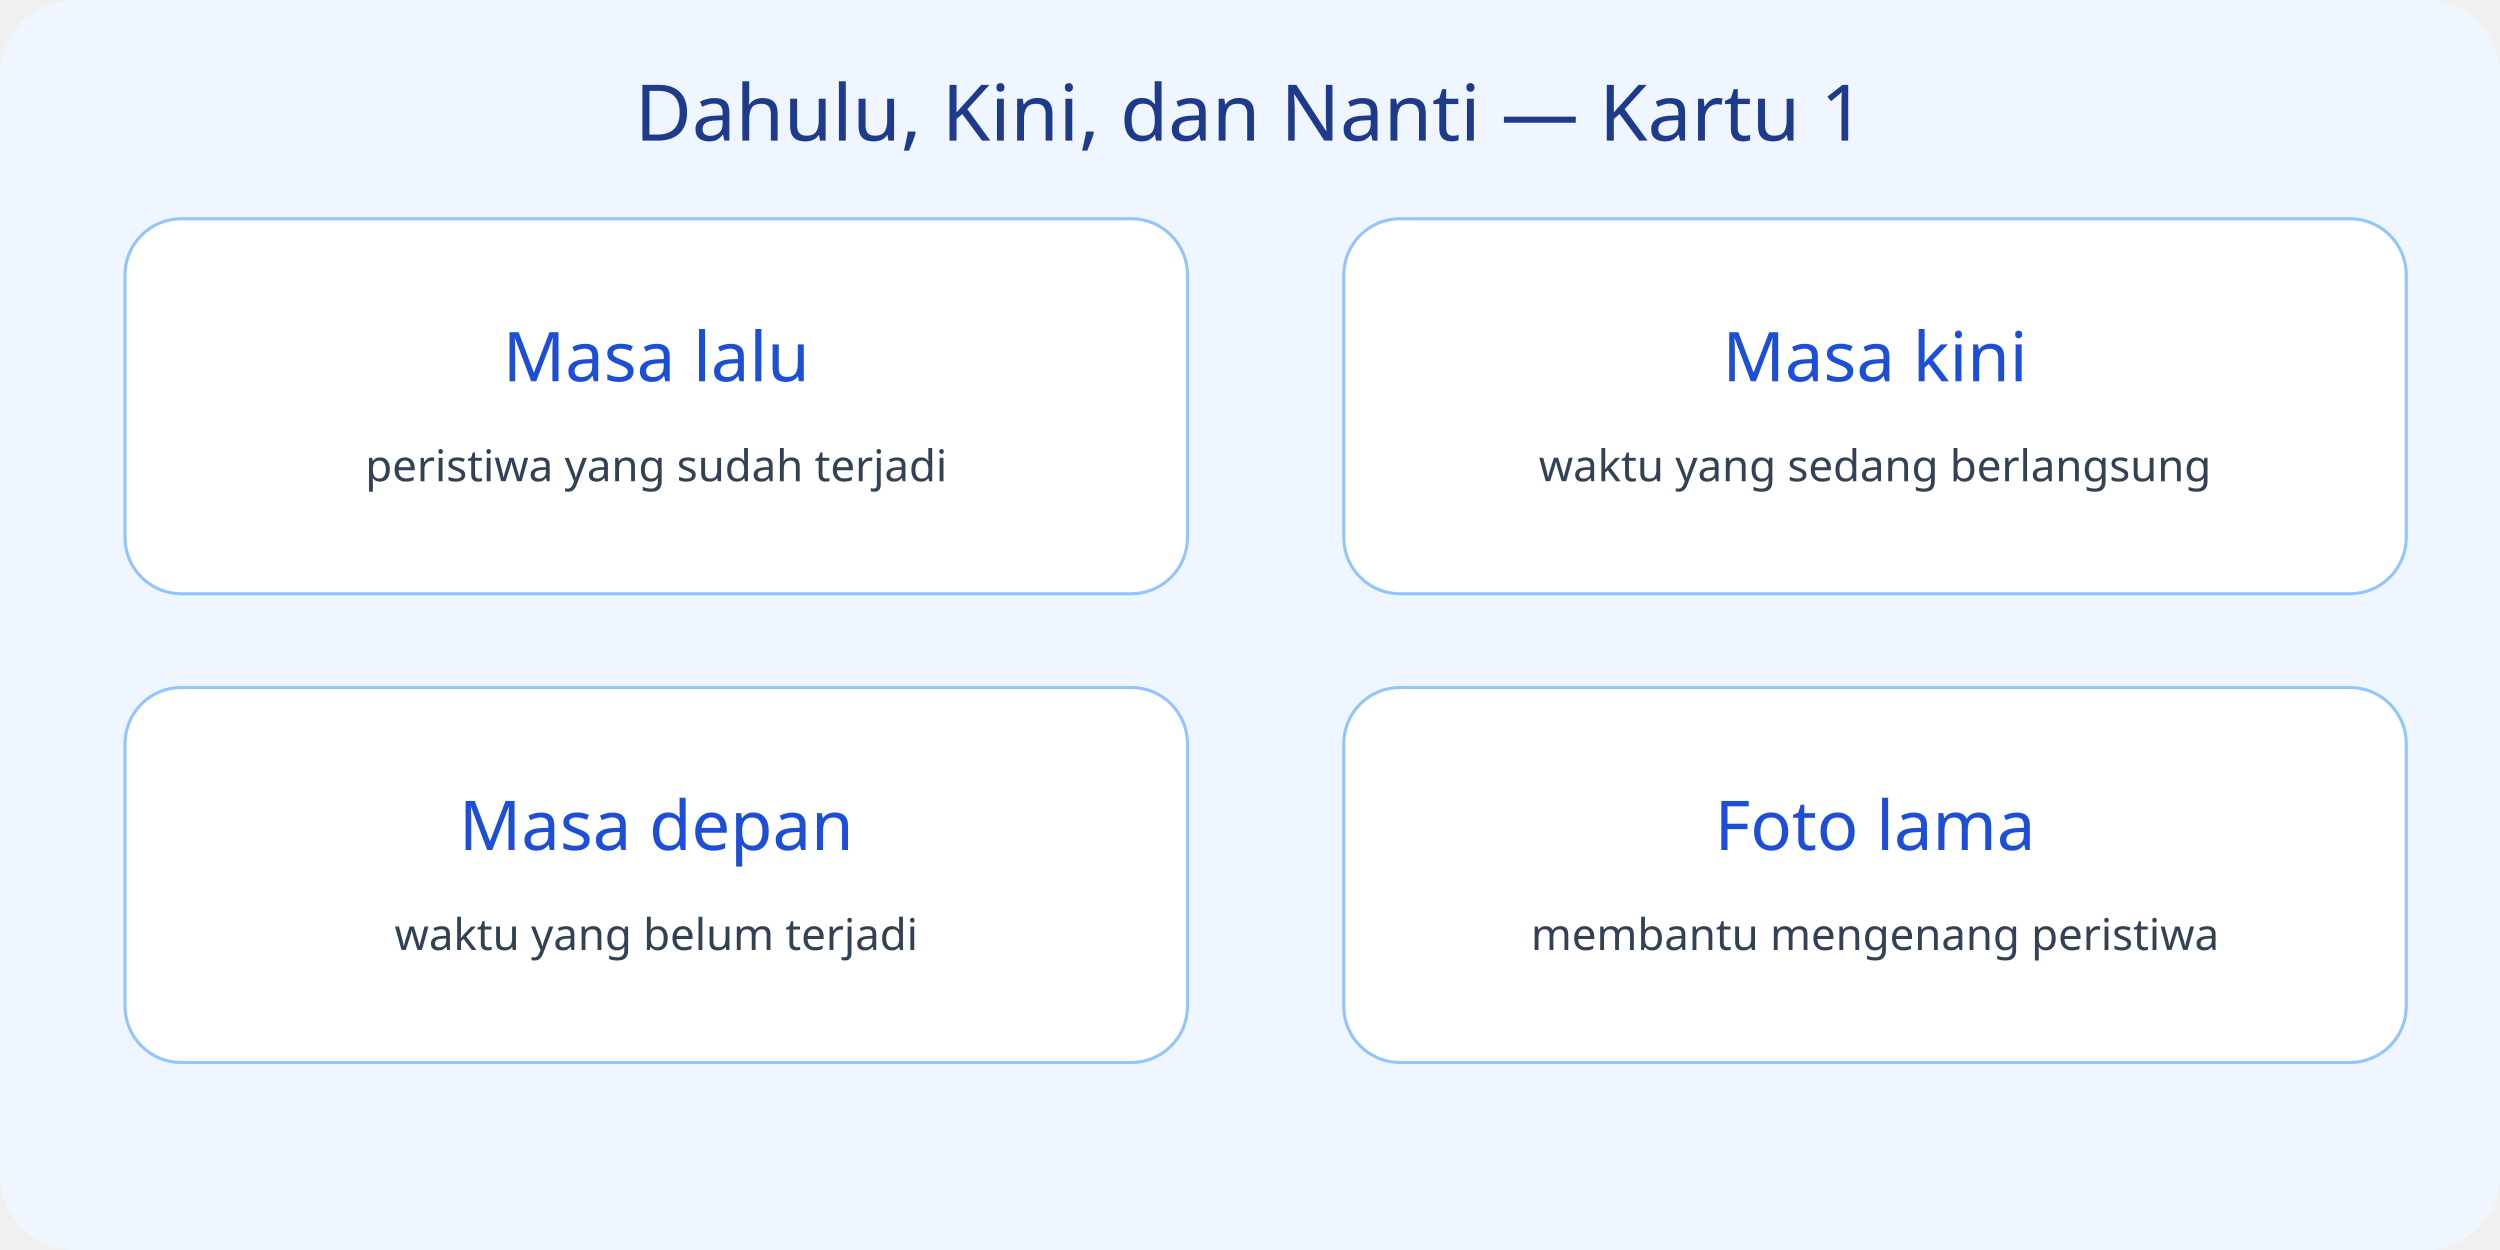
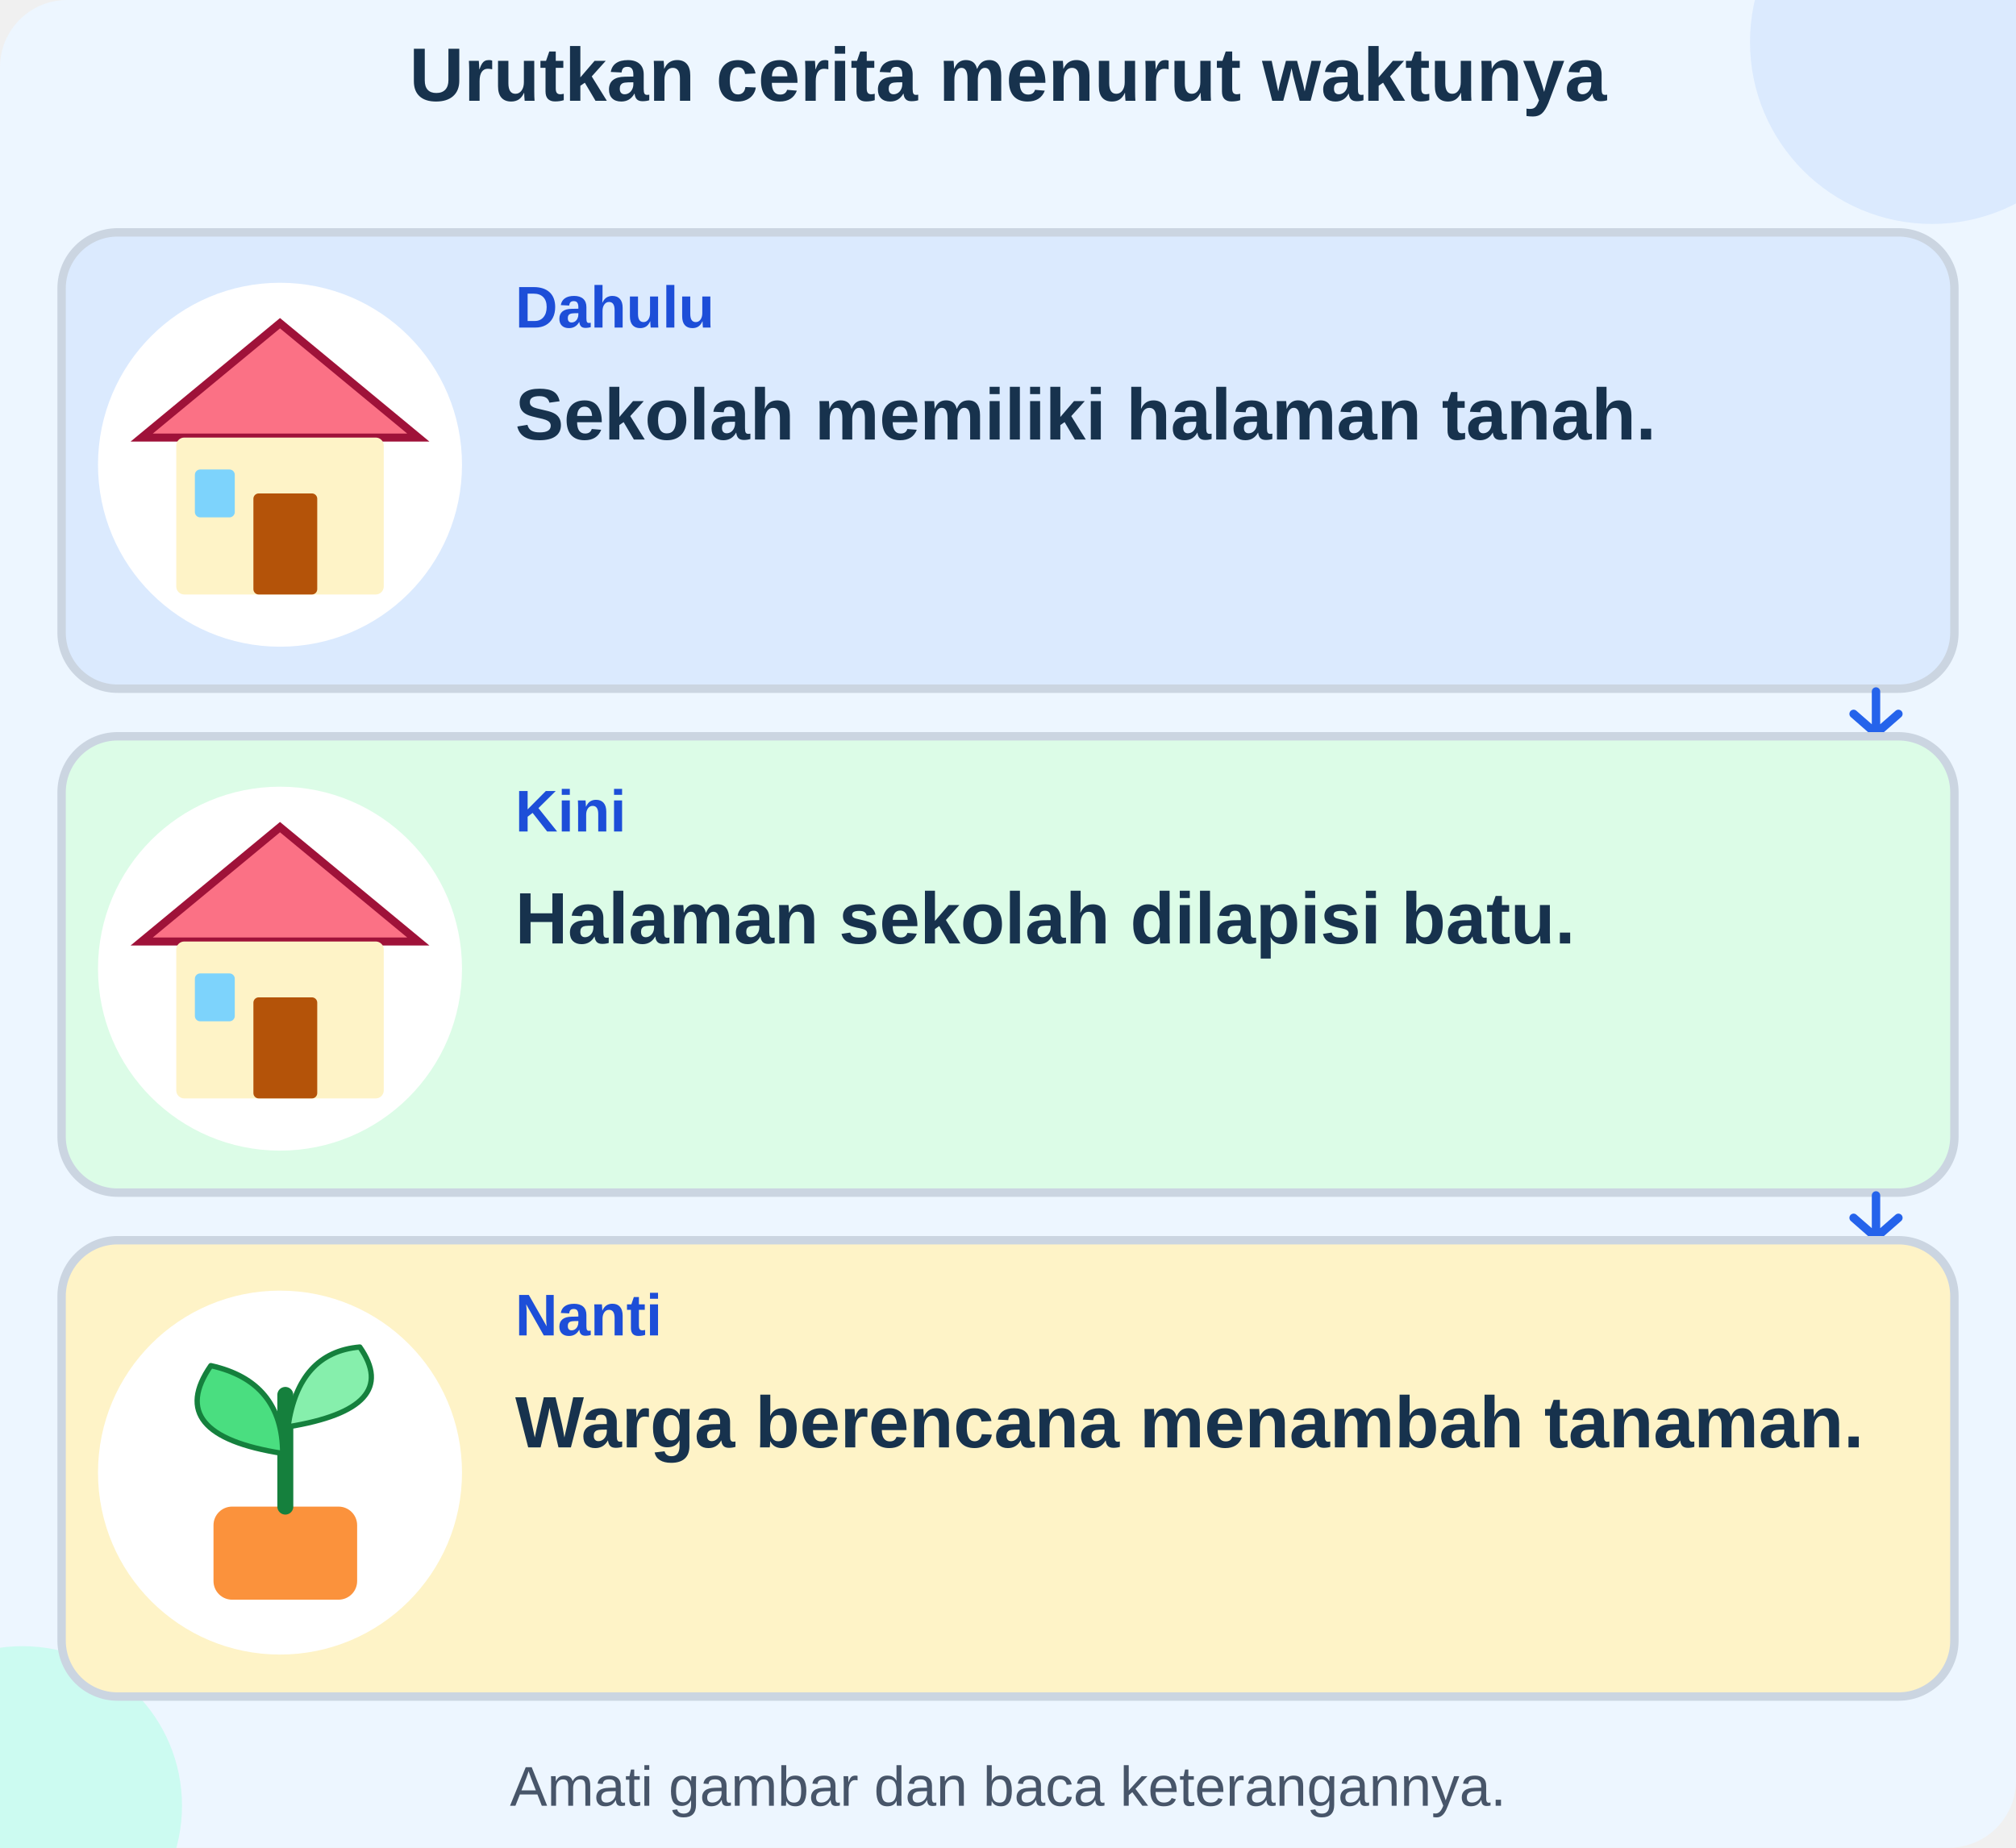
- <svg xmlns="http://www.w3.org/2000/svg" viewBox="0 0 800 400">
-   <rect width="800" height="400" rx="24" fill="#eff6ff" />
-   <text x="400" y="45" text-anchor="middle" font-size="25" font-family="sans-serif" fill="#1e3a8a">Dahulu, Kini, dan Nanti — Kartu 1</text>
-   <g>
-     <rect x="40" y="70" width="340" height="120" rx="18" fill="white" stroke="#93c5fd" />
-     <text x="210" y="122" text-anchor="middle" font-size="22" font-family="sans-serif" fill="#1d4ed8">Masa lalu</text>
-     <text x="210" y="154" text-anchor="middle" font-size="14" font-family="sans-serif" fill="#334155">peristiwa yang sudah terjadi</text>
-   </g>
-   <g>
-     <rect x="430" y="70" width="340" height="120" rx="18" fill="white" stroke="#93c5fd" />
-     <text x="600" y="122" text-anchor="middle" font-size="22" font-family="sans-serif" fill="#1d4ed8">Masa kini</text>
-     <text x="600" y="154" text-anchor="middle" font-size="14" font-family="sans-serif" fill="#334155">waktu yang sedang berlangsung</text>
-   </g>
-   <g>
-     <rect x="40" y="220" width="340" height="120" rx="18" fill="white" stroke="#93c5fd" />
-     <text x="210" y="272" text-anchor="middle" font-size="22" font-family="sans-serif" fill="#1d4ed8">Masa depan</text>
-     <text x="210" y="304" text-anchor="middle" font-size="14" font-family="sans-serif" fill="#334155">waktu yang belum terjadi</text>
-   </g>
-   <g>
-     <rect x="430" y="220" width="340" height="120" rx="18" fill="white" stroke="#93c5fd" />
-     <text x="600" y="272" text-anchor="middle" font-size="22" font-family="sans-serif" fill="#1d4ed8">Foto lama</text>
-     <text x="600" y="304" text-anchor="middle" font-size="14" font-family="sans-serif" fill="#334155">membantu mengenang peristiwa</text>
+ <svg xmlns="http://www.w3.org/2000/svg" viewBox="0 0 720 660" role="img" aria-labelledby="title desc">
+   <g font-family="Arial, sans-serif">
+     <rect x="0" y="0" width="720" height="660" rx="24" fill="#edf6ff" stroke="none" stroke-width="3" />
+     <circle cx="690" cy="15" r="65" fill="#dbeafe" />
+     <circle cx="8" cy="645" r="57" fill="#ccfbf1" />
+     <text x="360" y="36" font-size="27" fill="#17324d" text-anchor="middle" font-weight="750">Urutkan cerita menurut waktunya</text>
+     <rect x="22" y="83" width="676" height="163" rx="20" fill="#dbeafe" stroke="#cbd5e1" stroke-width="3" />
+     <circle cx="100" cy="166" r="65" fill="white" />
+     <g transform="translate(43 105) scale(.95)">
+       <polygon points="8,54 60,11 112,54" fill="#fb7185" stroke="#9f1239" stroke-width="3" />
+       <rect x="21" y="54" width="78" height="59" rx="3" fill="#fef3c7" stroke="none" stroke-width="3" />
+       <rect x="50" y="75" width="24" height="38" rx="2" fill="#b45309" stroke="none" stroke-width="3" />
+       <rect x="28" y="66" width="15" height="18" rx="2" fill="#7dd3fc" stroke="none" stroke-width="3" />
+     </g>
+     <text x="184" y="117" font-size="21" fill="#1d4ed8" text-anchor="start" font-weight="750">Dahulu</text>
+     <text x="184" y="157" font-size="26" fill="#17324d" text-anchor="start" font-weight="600">Sekolah memiliki halaman tanah.</text>
+     <path d="M670 247 L670 261 M662 255 L670 262 L678 255" fill="none" stroke="#2563eb" stroke-width="3" stroke-linecap="round" stroke-linejoin="round" />
+     <rect x="22" y="263" width="676" height="163" rx="20" fill="#dcfce7" stroke="#cbd5e1" stroke-width="3" />
+     <circle cx="100" cy="346" r="65" fill="white" />
+     <g transform="translate(43 285) scale(.95)">
+       <polygon points="8,54 60,11 112,54" fill="#fb7185" stroke="#9f1239" stroke-width="3" />
+       <rect x="21" y="54" width="78" height="59" rx="3" fill="#fef3c7" stroke="none" stroke-width="3" />
+       <rect x="50" y="75" width="24" height="38" rx="2" fill="#b45309" stroke="none" stroke-width="3" />
+       <rect x="28" y="66" width="15" height="18" rx="2" fill="#7dd3fc" stroke="none" stroke-width="3" />
+     </g>
+     <text x="184" y="297" font-size="21" fill="#1d4ed8" text-anchor="start" font-weight="750">Kini</text>
+     <text x="184" y="337" font-size="26" fill="#17324d" text-anchor="start" font-weight="600">Halaman sekolah dilapisi batu.</text>
+     <path d="M670 427 L670 441 M662 435 L670 442 L678 435" fill="none" stroke="#2563eb" stroke-width="3" stroke-linecap="round" stroke-linejoin="round" />
+     <rect x="22" y="443" width="676" height="163" rx="20" fill="#fef3c7" stroke="#cbd5e1" stroke-width="3" />
+     <circle cx="100" cy="526" r="65" fill="white" />
+     <g transform="translate(43 465) scale(.95)">
+       <rect x="35" y="77" width="54" height="35" rx="7" fill="#fb923c" stroke="none" stroke-width="3" />
+       <path d="M62 77 L62 35" fill="none" stroke="#15803d" stroke-width="6" stroke-linecap="round" stroke-linejoin="round" />
+       <path d="M61 57 Q16 50 34 24 Q61 30 61 57 Z" fill="#4ade80" stroke="#15803d" stroke-width="2" stroke-linecap="round" stroke-linejoin="round" />
+       <path d="M63 47 Q106 40 90 17 Q67 19 63 47 Z" fill="#86efac" stroke="#15803d" stroke-width="2" stroke-linecap="round" stroke-linejoin="round" />
+     </g>
+     <text x="184" y="477" font-size="21" fill="#1d4ed8" text-anchor="start" font-weight="750">Nanti</text>
+     <text x="184" y="517" font-size="26" fill="#17324d" text-anchor="start" font-weight="600">Warga berencana menambah tanaman.</text>
+     <text x="360" y="645" font-size="20" fill="#475569" text-anchor="middle" font-weight="500">Amati gambar dan baca keterangannya.</text>
  </g>
</svg>
